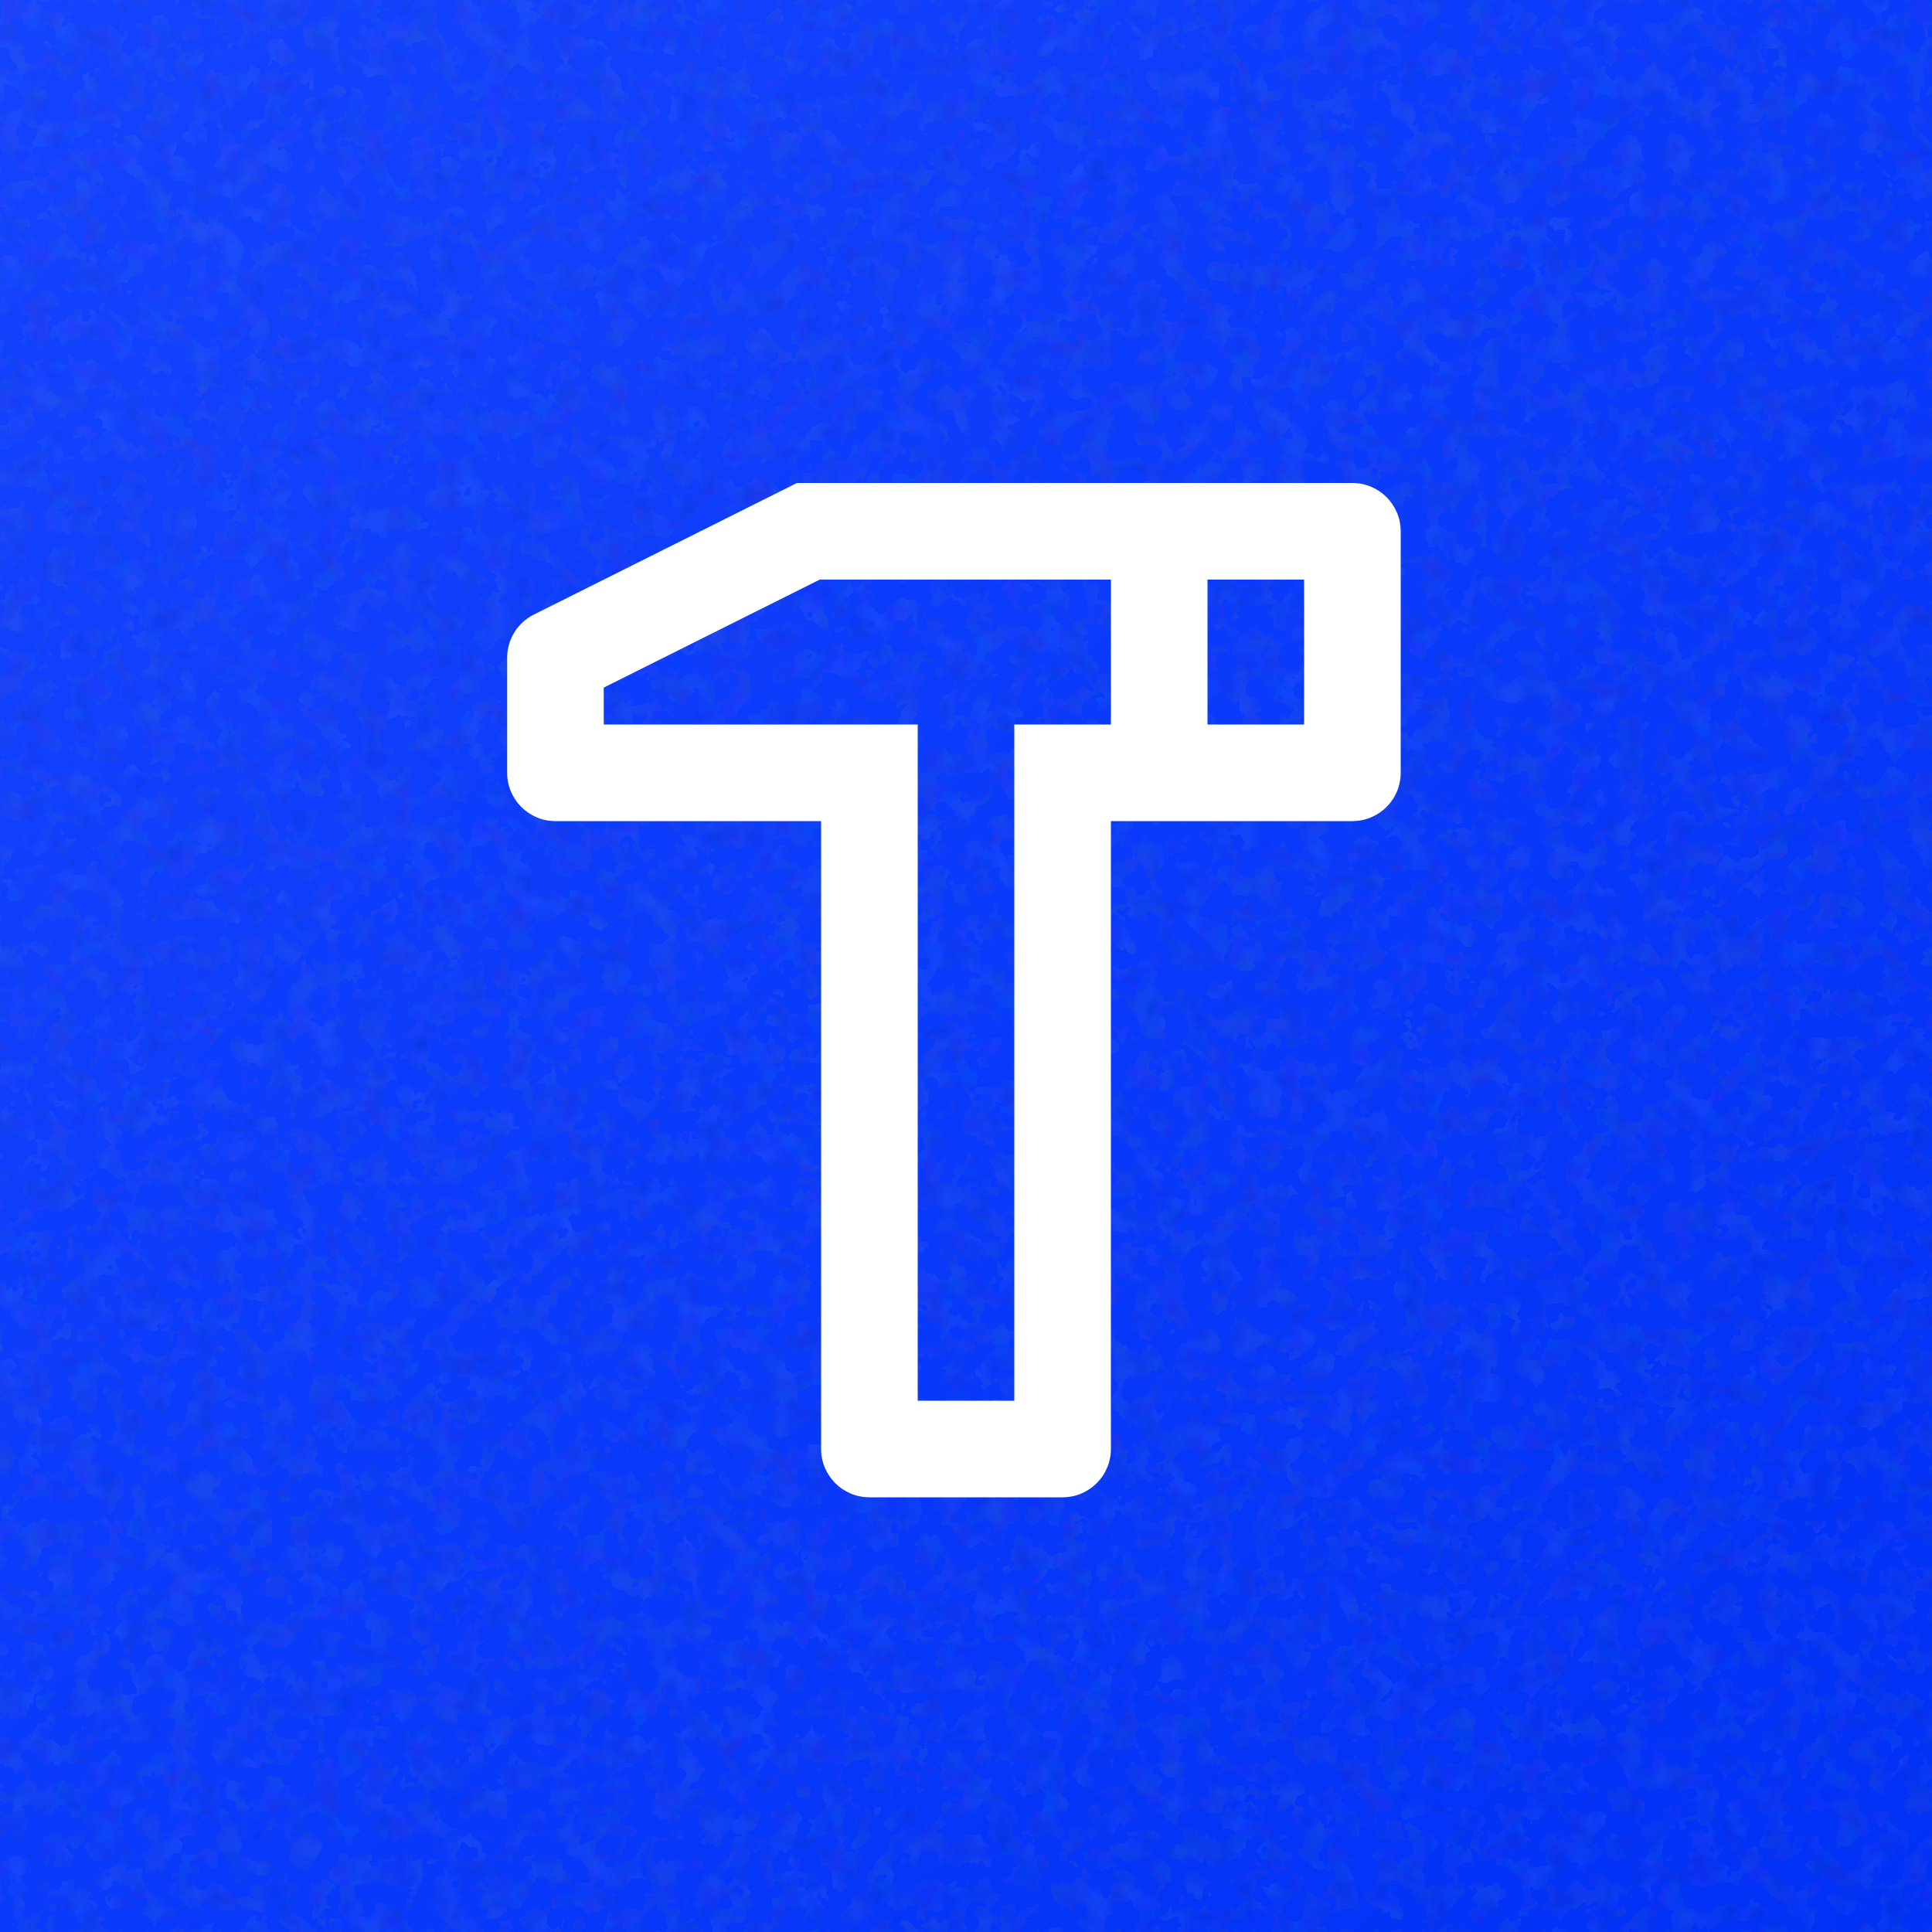
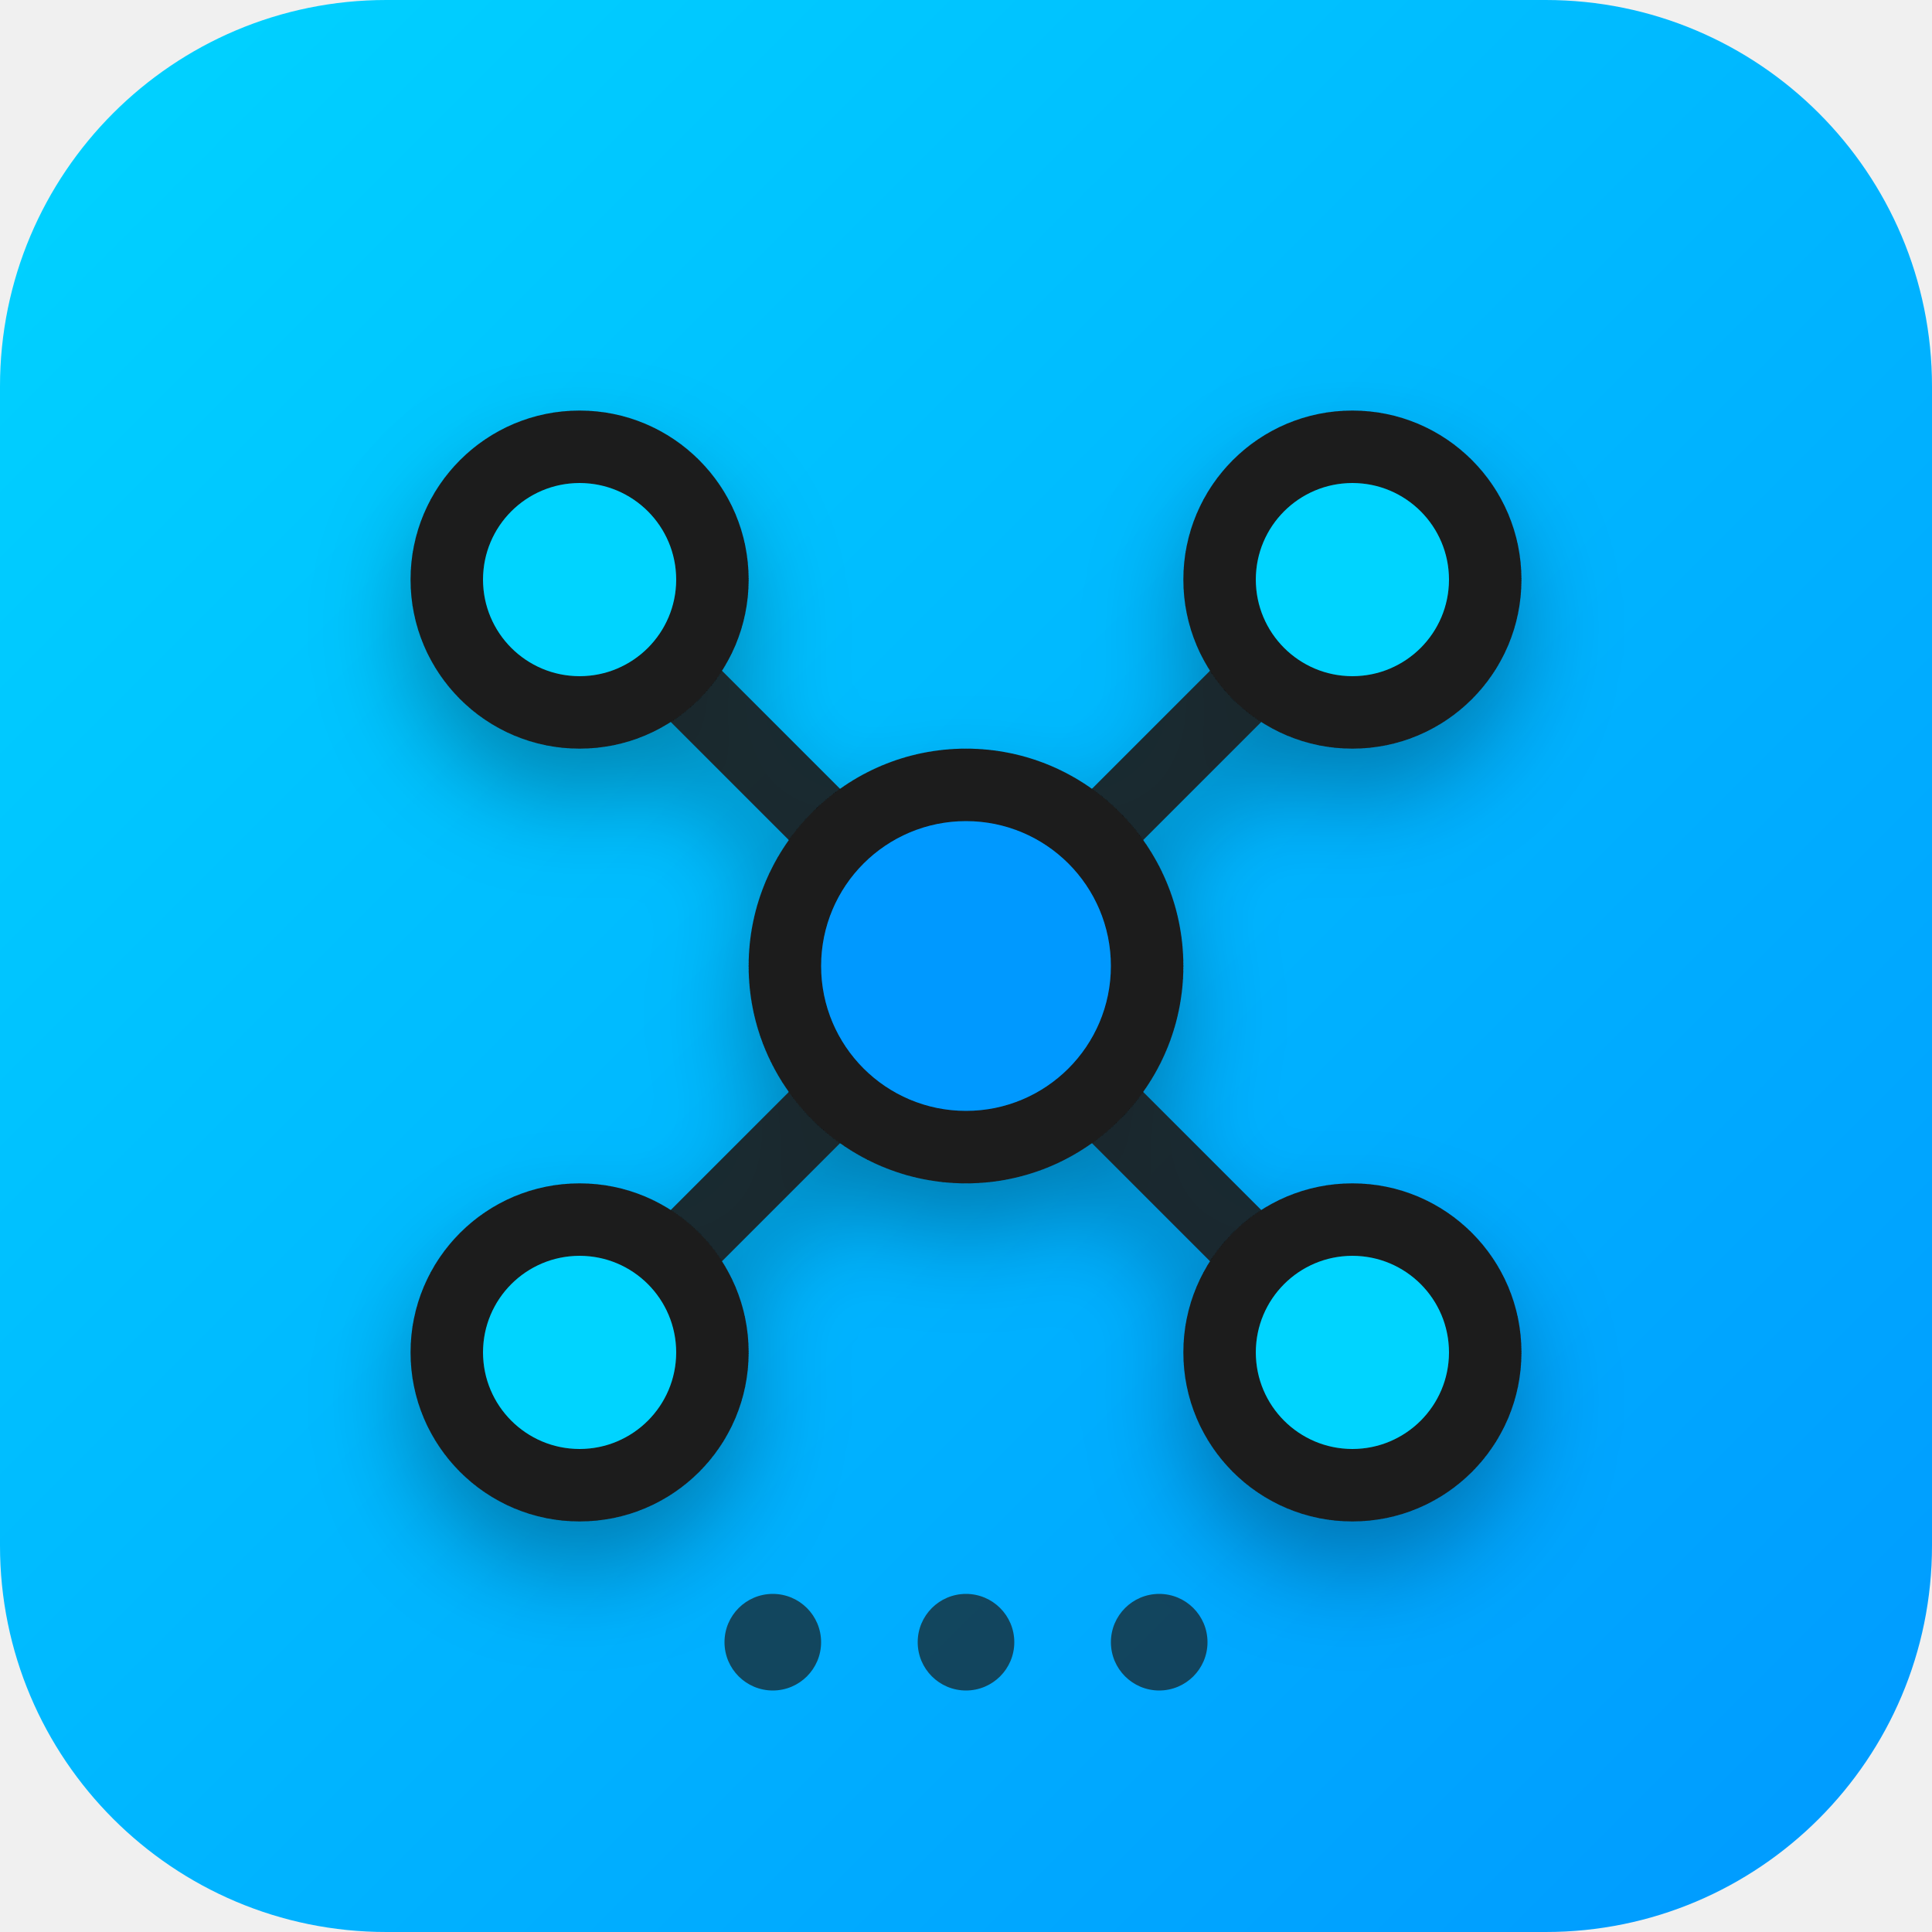
<svg xmlns="http://www.w3.org/2000/svg" width="40" height="40" viewBox="0 0 40 40" fill="none">
-   <g clip-path="url(#clip0_15253_95095)">
-     <rect width="40" height="40" fill="#0033FF" />
-     <g filter="url(#filter0_n_15253_95095)">
-       <rect width="40" height="40" fill="url(#paint0_linear_15253_95095)" />
-     </g>
-     <path d="M28 10C28.552 10 29 10.448 29 11V16C29 16.552 28.552 17 28 17H23V30C23 30.552 22.552 31 22 31H18C17.448 31 17 30.552 17 30V17H11.5C10.948 17 10.5 16.552 10.5 16V13.618C10.5 13.239 10.714 12.893 11.053 12.724L16.5 10H28ZM23 12H16.972L12.5 14.236V15H19V29H21V15H23V12ZM27 12H25V15H27V12Z" fill="white" />
-   </g>
  <defs>
-     <filter id="filter0_n_15253_95095" x="0" y="0" width="40" height="40" filterUnits="userSpaceOnUse" color-interpolation-filters="sRGB">
-       <feFlood flood-opacity="0" result="BackgroundImageFix" />
-       <feBlend mode="normal" in="SourceGraphic" in2="BackgroundImageFix" result="shape" />
-       <feTurbulence type="fractalNoise" baseFrequency="2 2" stitchTiles="stitch" numOctaves="3" result="noise" seed="8033" />
-       <feComponentTransfer in="noise" result="coloredNoise1">
-         <feFuncR type="linear" slope="2" intercept="-0.5" />
-         <feFuncG type="linear" slope="2" intercept="-0.5" />
-         <feFuncB type="linear" slope="2" intercept="-0.5" />
-         <feFuncA type="discrete" tableValues="1 1 1 1 1 1 1 1 1 1 1 1 1 1 1 1 1 1 1 1 1 1 1 1 1 1 1 1 1 1 1 1 1 1 1 1 1 1 1 1 1 1 1 1 1 1 1 1 1 1 1 0 0 0 0 0 0 0 0 0 0 0 0 0 0 0 0 0 0 0 0 0 0 0 0 0 0 0 0 0 0 0 0 0 0 0 0 0 0 0 0 0 0 0 0 0 0 0 0 0 " />
+     <linearGradient id="neo4j_gradient_dark" x1="0" y1="0" x2="40" y2="40" gradientUnits="userSpaceOnUse">
+       <stop offset="0%" stop-color="#00d4ff" />
+       <stop offset="100%" stop-color="#0099ff" />
+     </linearGradient>
+     <filter id="shadow_dark" x="-50%" y="-50%" width="200%" height="200%">
+       <feGaussianBlur in="SourceAlpha" stdDeviation="1" />
+       <feOffset dx="0" dy="1" result="offsetblur" />
+       <feComponentTransfer>
+         <feFuncA type="linear" slope="0.3" />
      </feComponentTransfer>
-       <feComposite operator="in" in2="shape" in="coloredNoise1" result="noise1Clipped" />
-       <feComponentTransfer in="noise1Clipped" result="color1">
-         <feFuncA type="table" tableValues="0 0.06" />
-       </feComponentTransfer>
-       <feMerge result="effect1_noise_15253_95095">
-         <feMergeNode in="shape" />
-         <feMergeNode in="color1" />
+       <feMerge>
+         <feMergeNode />
+         <feMergeNode in="SourceGraphic" />
      </feMerge>
    </filter>
-     <linearGradient id="paint0_linear_15253_95095" x1="0" y1="0" x2="40" y2="40" gradientUnits="userSpaceOnUse">
-       <stop stop-color="#1443FF" />
-       <stop offset="1" stop-color="#0031F5" />
-     </linearGradient>
-     <clipPath id="clip0_15253_95095">
-       <rect width="40" height="40" fill="white" />
-     </clipPath>
  </defs>
+   <rect width="40" height="40" rx="8" fill="url(#neo4j_gradient_dark)" />
+   <g filter="url(#shadow_dark)">
+     <line x1="12" y1="12" x2="20" y2="20" stroke="#1a1a1a" stroke-width="1.5" stroke-linecap="round" opacity="0.9" />
+     <line x1="28" y1="12" x2="20" y2="20" stroke="#1a1a1a" stroke-width="1.5" stroke-linecap="round" opacity="0.9" />
+     <line x1="20" y1="20" x2="12" y2="28" stroke="#1a1a1a" stroke-width="1.5" stroke-linecap="round" opacity="0.9" />
+     <line x1="20" y1="20" x2="28" y2="28" stroke="#1a1a1a" stroke-width="1.5" stroke-linecap="round" opacity="0.9" />
+     <circle cx="12" cy="12" r="3.5" fill="#1a1a1a" />
+     <circle cx="12" cy="12" r="2" fill="#00d4ff" />
+     <circle cx="28" cy="12" r="3.5" fill="#1a1a1a" />
+     <circle cx="28" cy="12" r="2" fill="#00d4ff" />
+     <circle cx="20" cy="20" r="4.5" fill="#1a1a1a" />
+     <circle cx="20" cy="20" r="3" fill="#0099ff" />
+     <circle cx="12" cy="28" r="3.5" fill="#1a1a1a" />
+     <circle cx="12" cy="28" r="2" fill="#00d4ff" />
+     <circle cx="28" cy="28" r="3.5" fill="#1a1a1a" />
+     <circle cx="28" cy="28" r="2" fill="#00d4ff" />
+   </g>
+   <circle cx="20" cy="34" r="1" fill="#1a1a1a" opacity="0.7" />
+   <circle cx="24" cy="34" r="1" fill="#1a1a1a" opacity="0.7" />
+   <circle cx="16" cy="34" r="1" fill="#1a1a1a" opacity="0.7" />
</svg>
